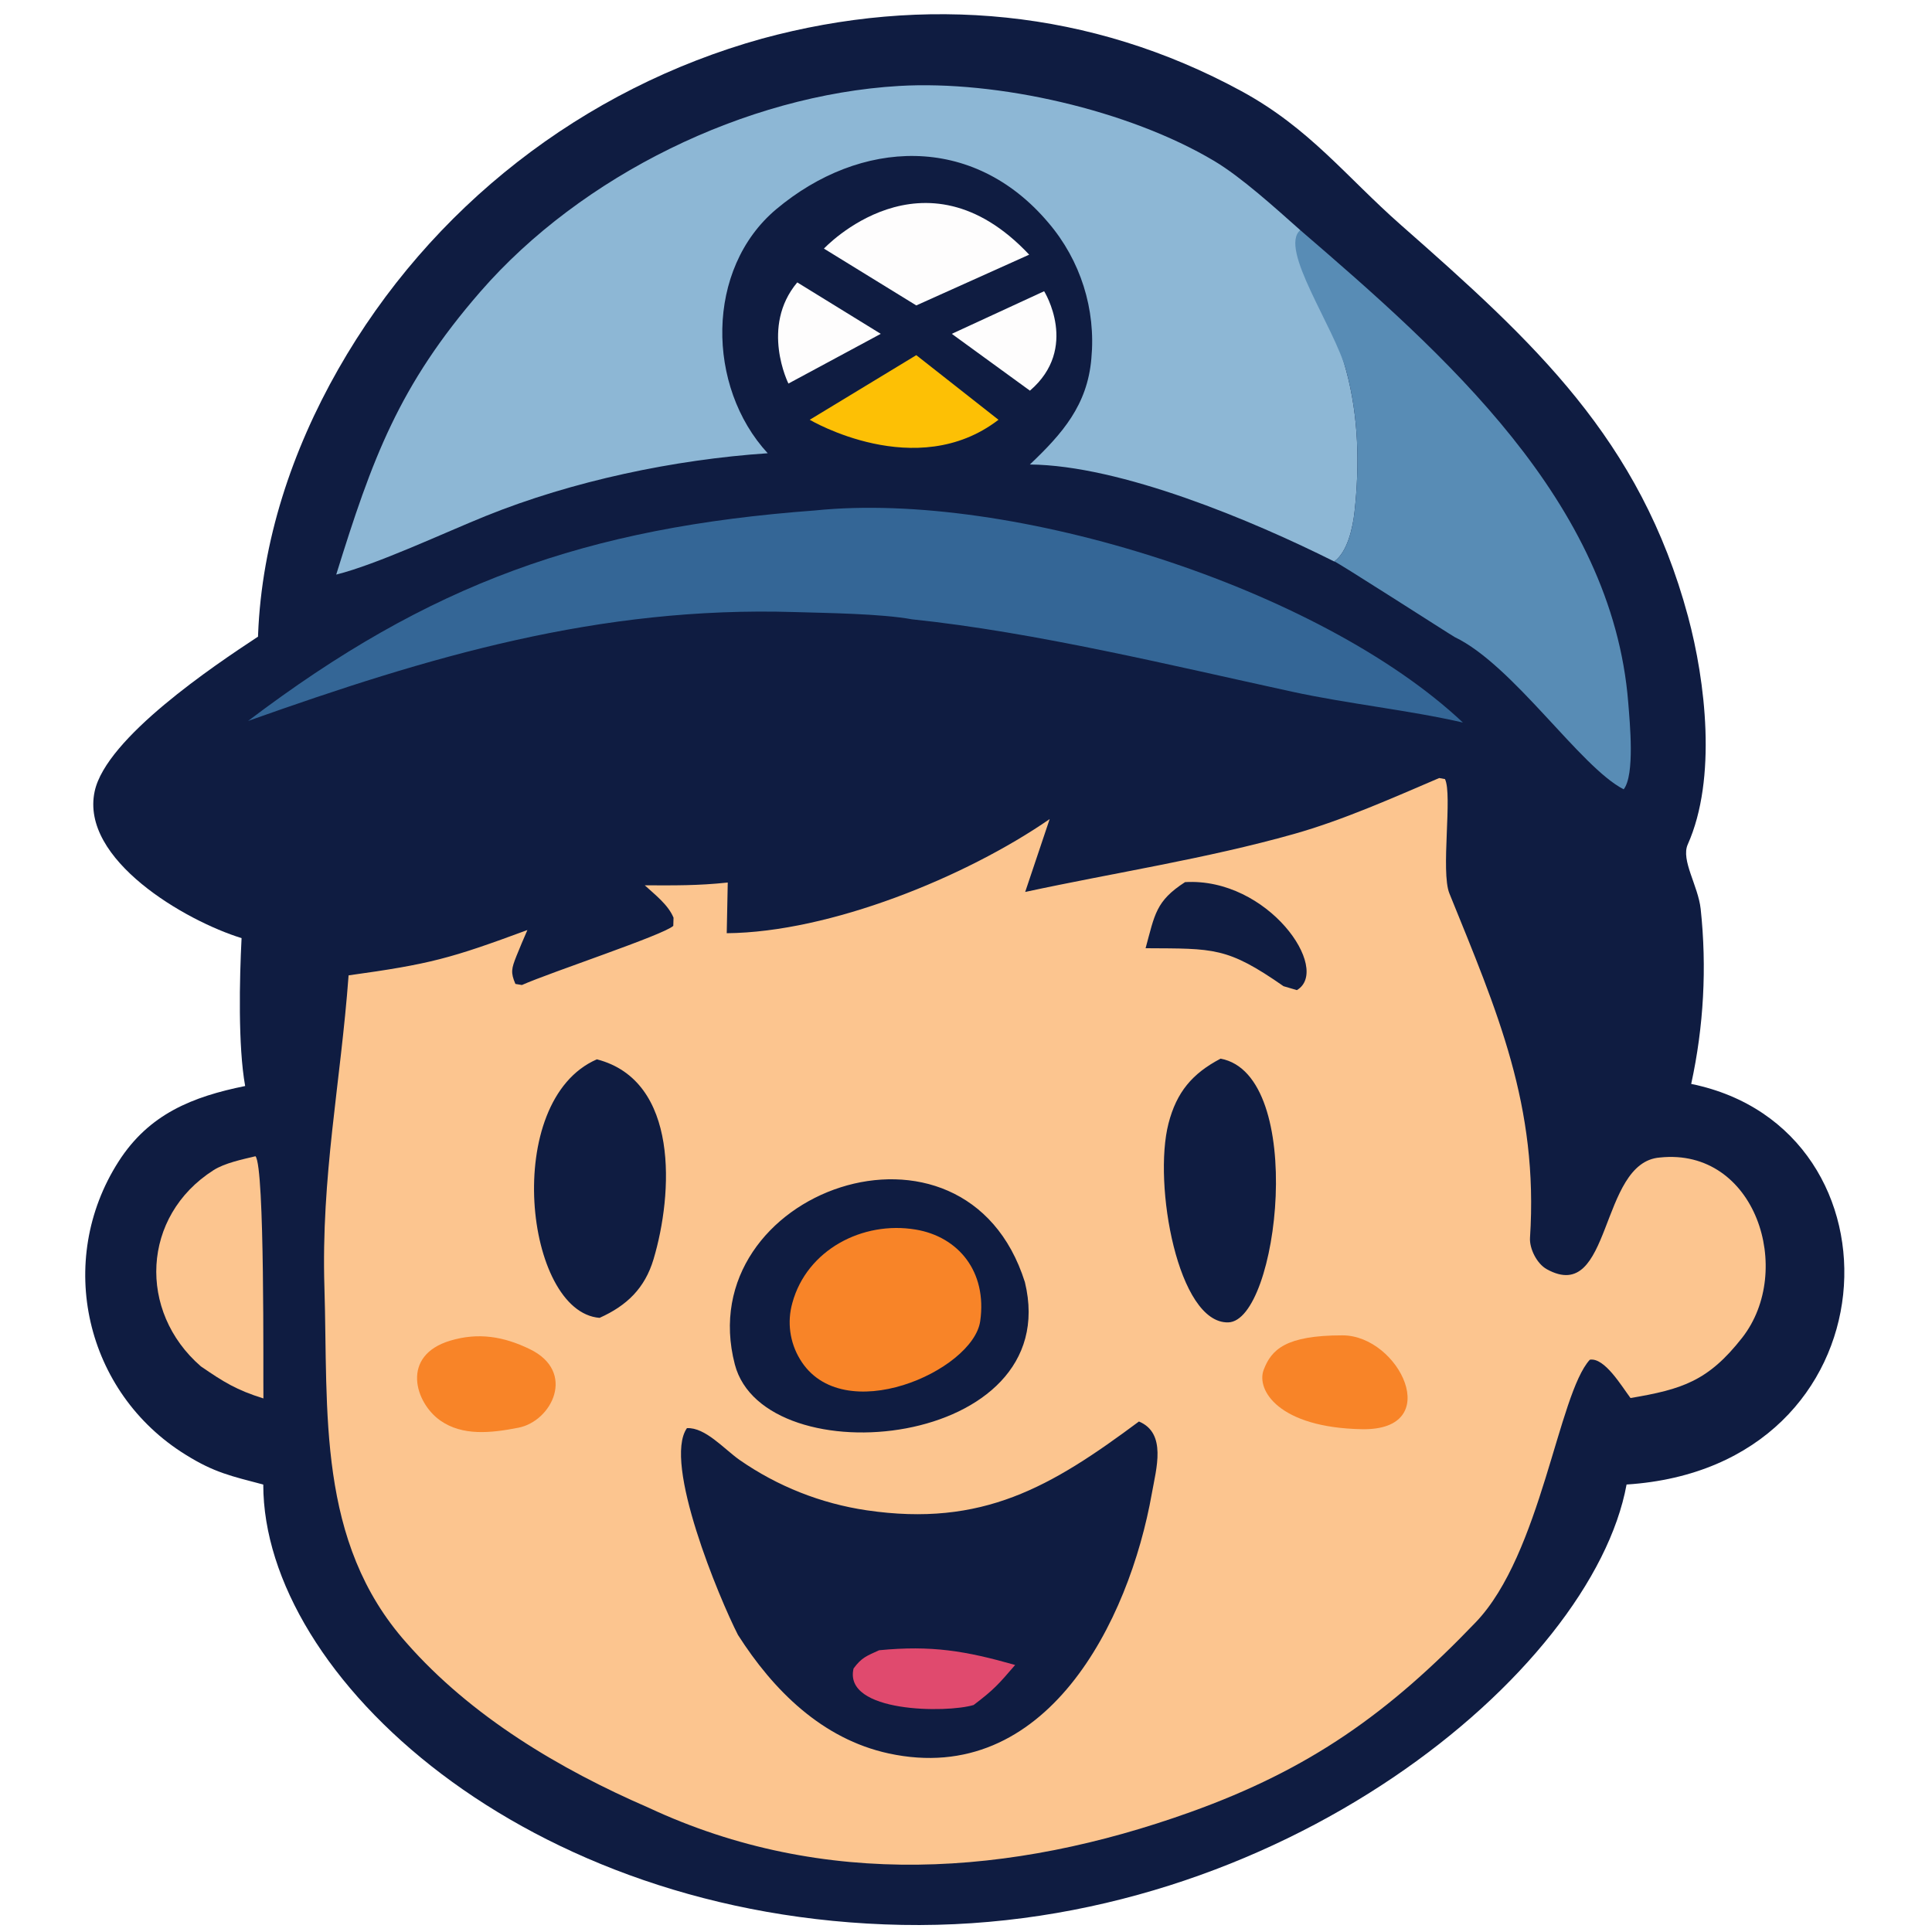
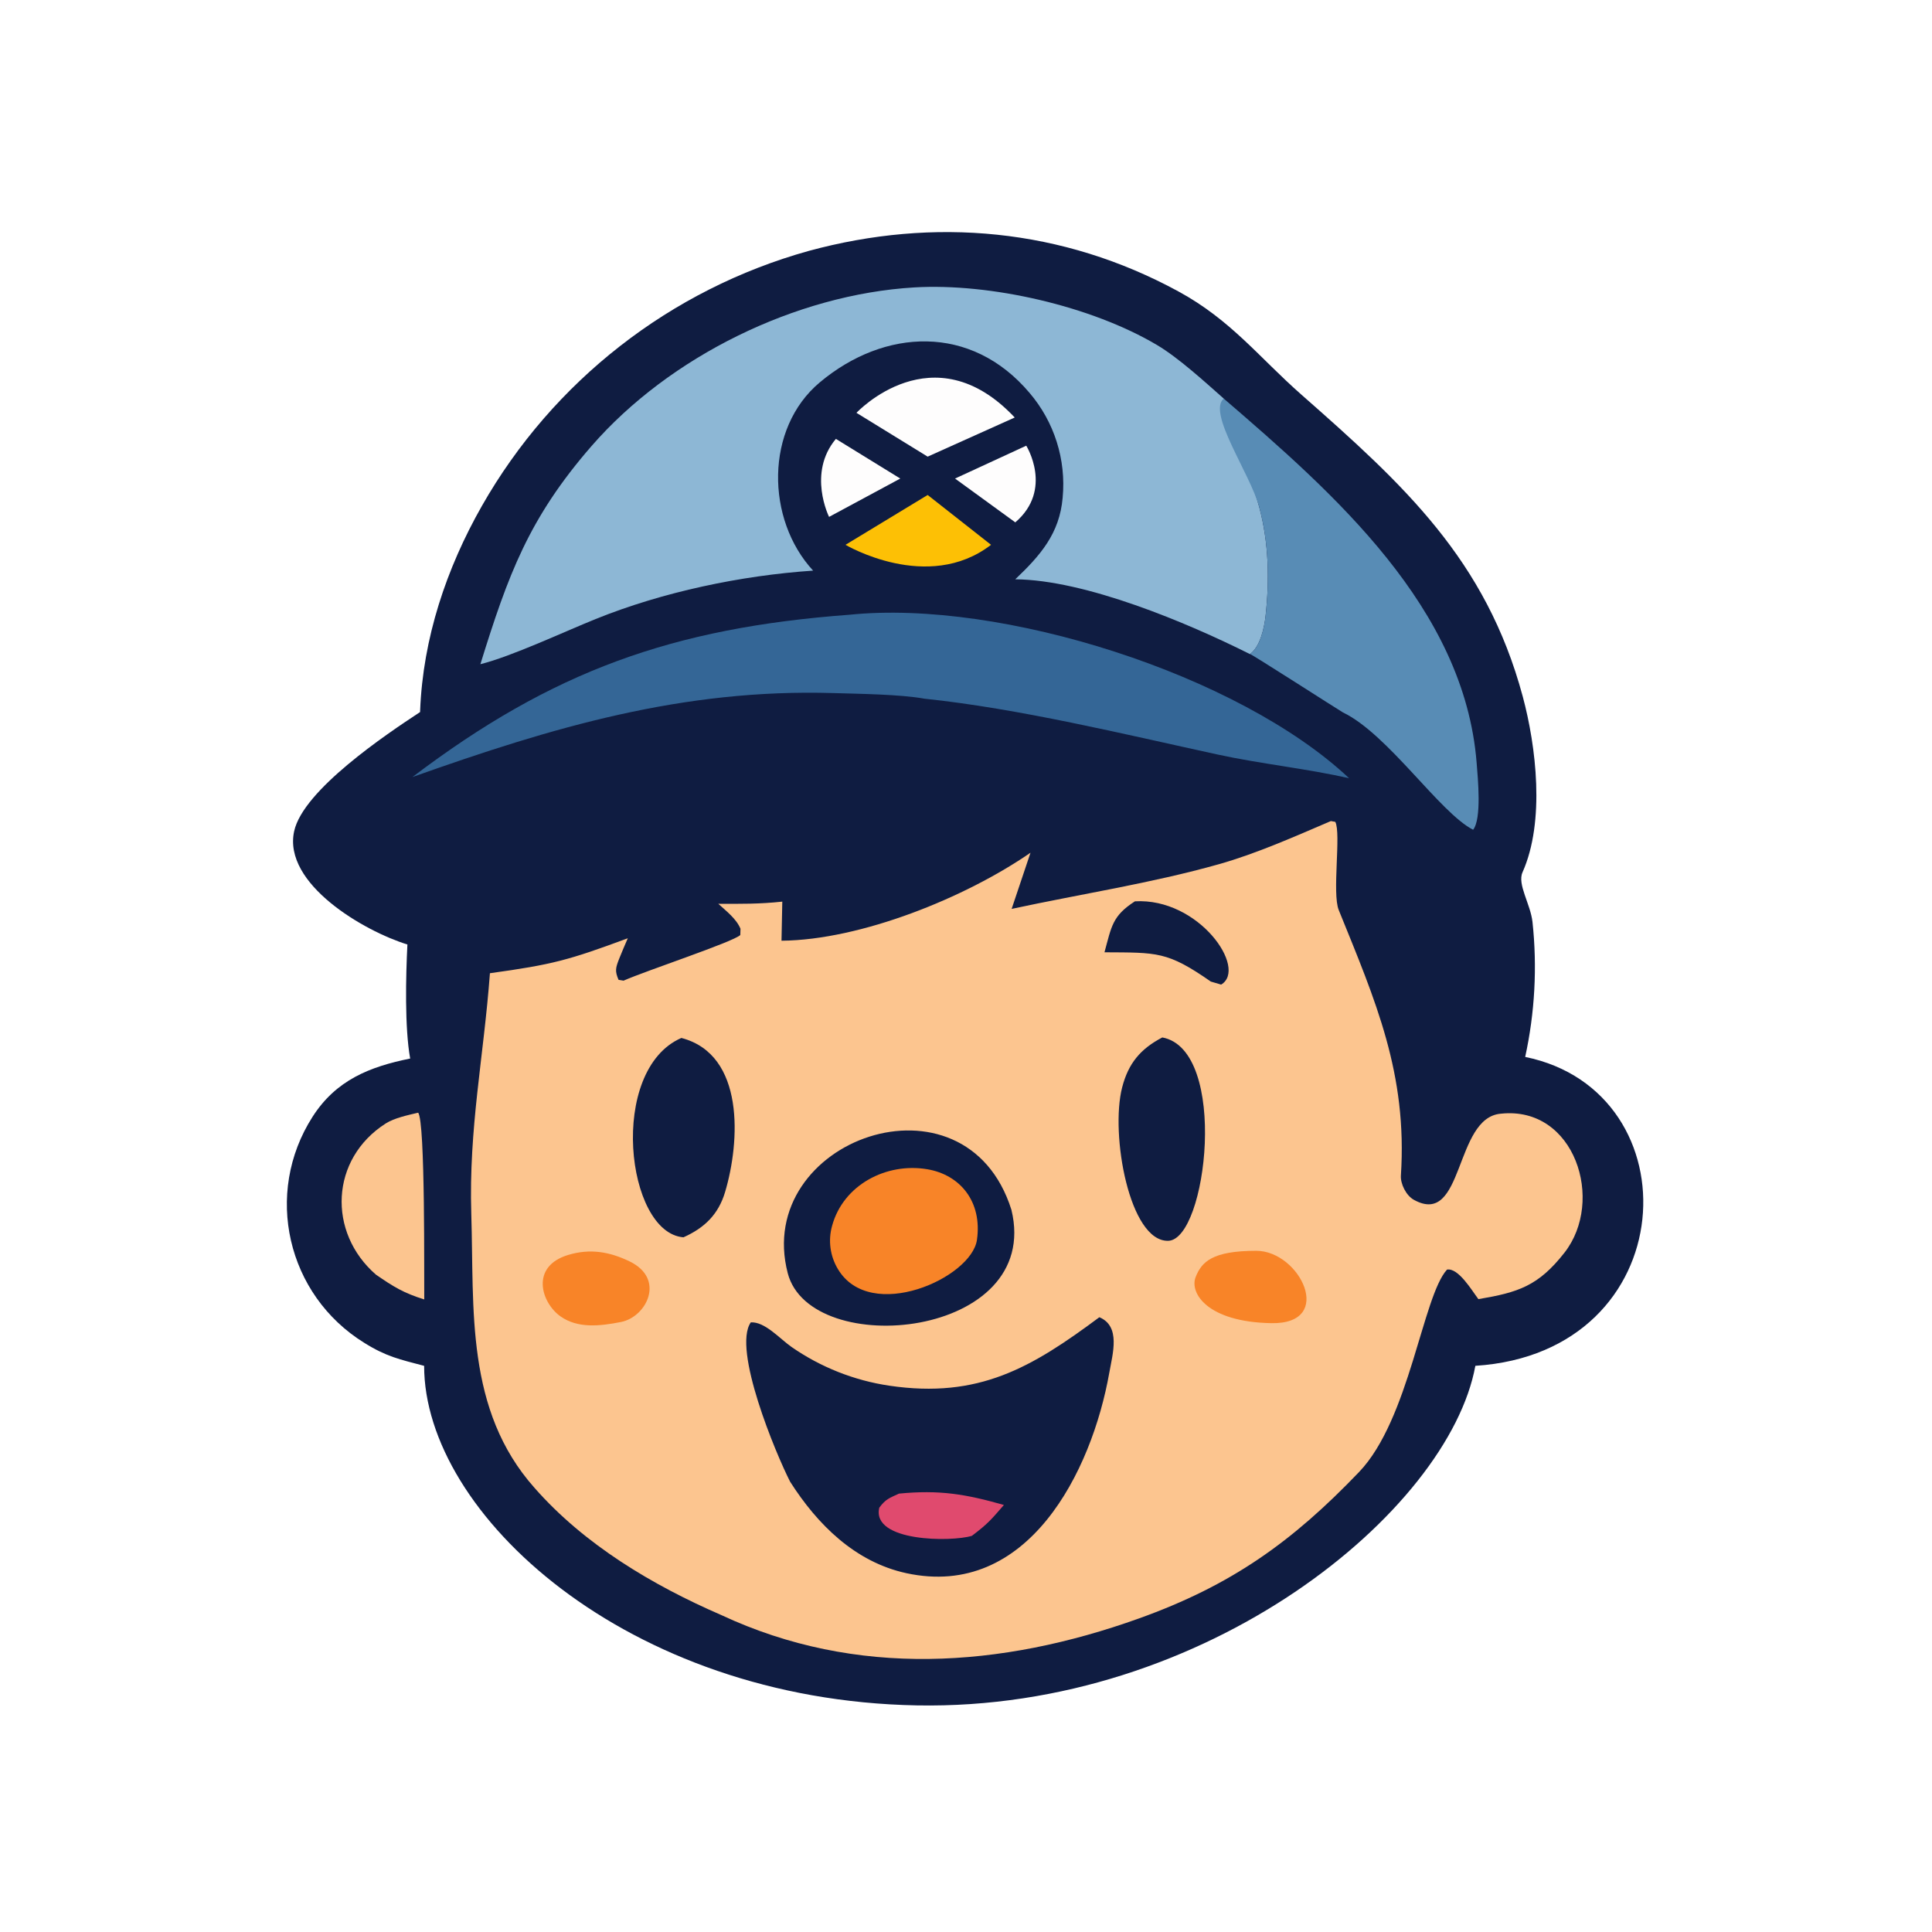
- <svg xmlns="http://www.w3.org/2000/svg" width="512" height="512" viewBox="0 0 512 512" fill="none">
+ <svg xmlns="http://www.w3.org/2000/svg" width="664" height="664" viewBox="-76 -76 664 664" fill="none">
  <path d="M68.394 168.189L68.375 168.72C56.75 176.365 28.145 195.529 25.088 209.716C21.192 227.793 49.164 244.048 64.019 248.609C63.47 259.384 63.056 277.148 64.968 287.805C51.057 290.624 39.504 295.187 31.421 307.82C14.547 334.193 22.596 369.062 49.201 385.517C56.791 390.265 61.343 391.191 69.768 393.42C69.768 444.235 139.294 508.235 239.059 510.118C338.824 512 421.921 443.237 431.059 393.412C502.84 388.804 506.628 299.158 448.185 287.251C451.509 272.03 452.36 256.371 450.696 240.88C450.018 234.704 445.41 227.947 447.27 223.786C455.074 206.312 451.95 180.459 447.338 163.343C434.677 116.336 406.532 90.669 371.302 59.665C356.703 46.818 347.121 34.016 328.976 24.144C289.145 2.474 245.056 -1.49 201.947 10.235C154.414 23.476 114.045 54.971 89.634 97.854C77.395 119.356 69.365 143.371 68.394 168.189Z" fill="#0F1C41" />
  <path d="M259.765 350.118C257.882 363.294 223.153 378.787 212.002 360.205C209.292 355.728 208.558 350.33 209.981 345.293C213.806 331.236 228.578 323.482 242.677 325.848C253.933 327.737 261.647 336.941 259.765 350.118Z" fill="#F88428" />
  <path d="M382.931 206.464C384.968 210.523 381.768 230.997 384.102 236.757C396.808 268.104 407.744 293.006 405.467 328.039C405.29 330.786 407.202 334.861 409.943 336.37C427.283 345.914 423.692 308.011 439.861 306.756C465.269 304.06 475.641 336.713 461.681 354.527C452.695 366.002 445.772 368.185 432.102 370.493C429.757 367.38 425.228 359.685 421.324 360.34C412.955 369.443 408.418 411.819 391.096 429.908C367.996 454.032 347.117 468.88 315.445 480.234C268.04 497.225 218.327 500.756 171.867 479.057C148.334 468.854 124.842 454.887 107.713 435.363C83.856 408.536 86.991 374.047 85.978 341.249C85.064 311.741 90.267 287.11 92.379 258.482C114.026 255.485 119.346 254.017 139.765 246.468C138.764 248.746 137.8 251.039 136.866 253.346C135.545 256.685 135.285 257.723 136.588 260.751L138.308 261.038C146.124 257.575 175.838 247.787 178.428 245.364L178.493 243.202C177.1 239.807 173.666 237.171 170.873 234.618C178.805 234.647 184.983 234.719 192.862 233.878L192.592 247.311C219.935 247.071 255.921 232.44 278.171 217.064L271.684 236.376C295.413 231.261 319.691 227.567 342.942 221.005C355.833 217.366 369.021 211.486 381.403 206.187L382.931 206.464ZM301.832 376.713C278.547 394.038 260.413 404.775 229.655 400.242C217.559 398.45 206.039 393.884 195.995 386.9C191.884 384.005 186.899 378.215 182.043 378.475C175.609 387.615 190.642 423.64 195.562 433.259C204.925 447.941 217.872 460.85 235.494 464.675C277.218 473.729 299.226 429.799 305.254 395.759C306.413 389.201 309.237 379.804 301.832 376.713ZM271.609 339.789C255.786 289.622 182.792 315.676 194.737 361.579C202.557 391.614 282.353 384 271.609 339.789ZM323.471 280.553C315.983 284.478 311.809 289.404 309.663 297.735C305.522 313.818 312.155 350.775 325.489 350.446C338.823 350.117 346.372 284.804 323.471 280.553ZM158.178 280.733C132.861 291.75 139.11 347.683 158.893 349.246C166.103 346.02 170.896 341.404 173.196 333.701C178.361 316.409 180.074 286.409 158.178 280.733ZM343.688 262.393C352.9 256.917 336.038 232.49 314.049 233.772C306.278 238.797 306.041 242.327 303.594 251.289C321.728 251.403 325.162 250.91 340.149 261.352L343.688 262.393Z" fill="#FCC58F" />
  <path d="M232.975 437.332C246.822 435.984 255.835 437.479 269.026 441.236C264.588 446.375 263.473 447.708 258.026 451.841C251.005 453.999 223.436 453.942 226.199 442.17C228.364 439.211 229.73 438.827 232.975 437.332Z" fill="#E04A6E" />
  <path d="M119.36 355.277C126.82 353.057 133.485 354.181 140.405 357.536C152.798 363.54 146.245 376.615 137.412 378.353C129.95 379.821 122.561 380.55 116.706 376.471C109.993 371.793 106.075 359.23 119.36 355.277Z" fill="#F88428" />
  <path d="M355.765 353.882C370.824 353.882 383.075 379.154 360.949 378.753C338.824 378.353 332.853 368.342 334.897 362.994C336.941 357.647 340.706 353.882 355.765 353.882Z" fill="#F88428" />
  <path d="M89.1 152.275C98.636 121.566 105.695 102.135 127.311 77.289C154.094 46.508 197.561 25.185 238.246 22.779C264.294 21.238 299.118 29.156 321.777 42.656C329.051 46.989 338.056 55.208 344.584 60.986C344.426 62.078 344.223 63.485 343.978 65.206C348.029 76.403 353.657 86.708 356.778 98.286C360.057 110.451 360.328 123.204 358.961 135.672C358.517 139.733 357.113 146.317 353.578 148.8C331.931 137.956 297.043 123.309 272.93 123.096C281.529 114.918 288.166 107.384 289.22 95.033C290.459 81.98 286.348 68.984 277.828 59.017C257.781 35.284 227.957 36.814 205.753 55.411C186.858 71.241 187.2 102.518 203.453 120.116C178.741 121.775 151.752 127.447 128.742 136.741C117.644 141.225 99.935 149.561 89.1 152.275Z" fill="#8DB7D5" />
  <path d="M215.963 135.277C268.149 129.918 349.802 155.829 387.686 191.482C373.324 188.181 357.237 186.536 342.382 183.3C310.442 176.343 274.124 167.503 241.713 164.129C233.435 162.617 219.087 162.461 210.549 162.202C158.645 160.621 113.905 173.945 65.747 191.06C113.811 154.615 155.219 139.779 215.963 135.277Z" fill="#346696" />
  <path d="M344.584 60.986C382.532 93.655 427.272 132.896 431.5 186.19C431.921 191.535 433.284 205.359 430.295 209.175C418.843 203.351 401.047 176.297 385.525 168.839C384.825 168.504 352.592 147.761 353.578 148.8C357.113 146.317 358.517 139.733 358.961 135.672C360.328 123.204 360.057 110.451 356.778 98.286C353.657 86.708 338.824 65.882 344.584 60.986Z" fill="#588CB5" />
  <path d="M67.705 306.415C70.216 309.199 69.715 364.109 69.809 370.599C62.645 368.363 59.279 366.251 53.226 362.095C36.465 347.559 37.501 322.281 56.573 310.116C59.577 308.201 64.234 307.25 67.705 306.415Z" fill="#FCC58F" />
  <path d="M218.353 65.882C218.353 65.882 244.706 37.647 272.746 67.49L242.824 80.941L218.353 65.882Z" fill="#FEFDFD" />
  <path d="M242.824 94.118L264.607 111.245C242.824 128 214.588 111.245 214.588 111.245L242.824 94.118Z" fill="#FDC005" />
  <path d="M252.235 88.471L276.706 77.177C276.706 77.177 286.118 92.235 272.941 103.529L252.235 88.471Z" fill="#FEFDFD" />
  <path d="M208.941 101.647C208.941 101.647 201.412 86.588 211.283 74.841L233.412 88.471L208.941 101.647Z" fill="#FEFDFD" />
</svg>
